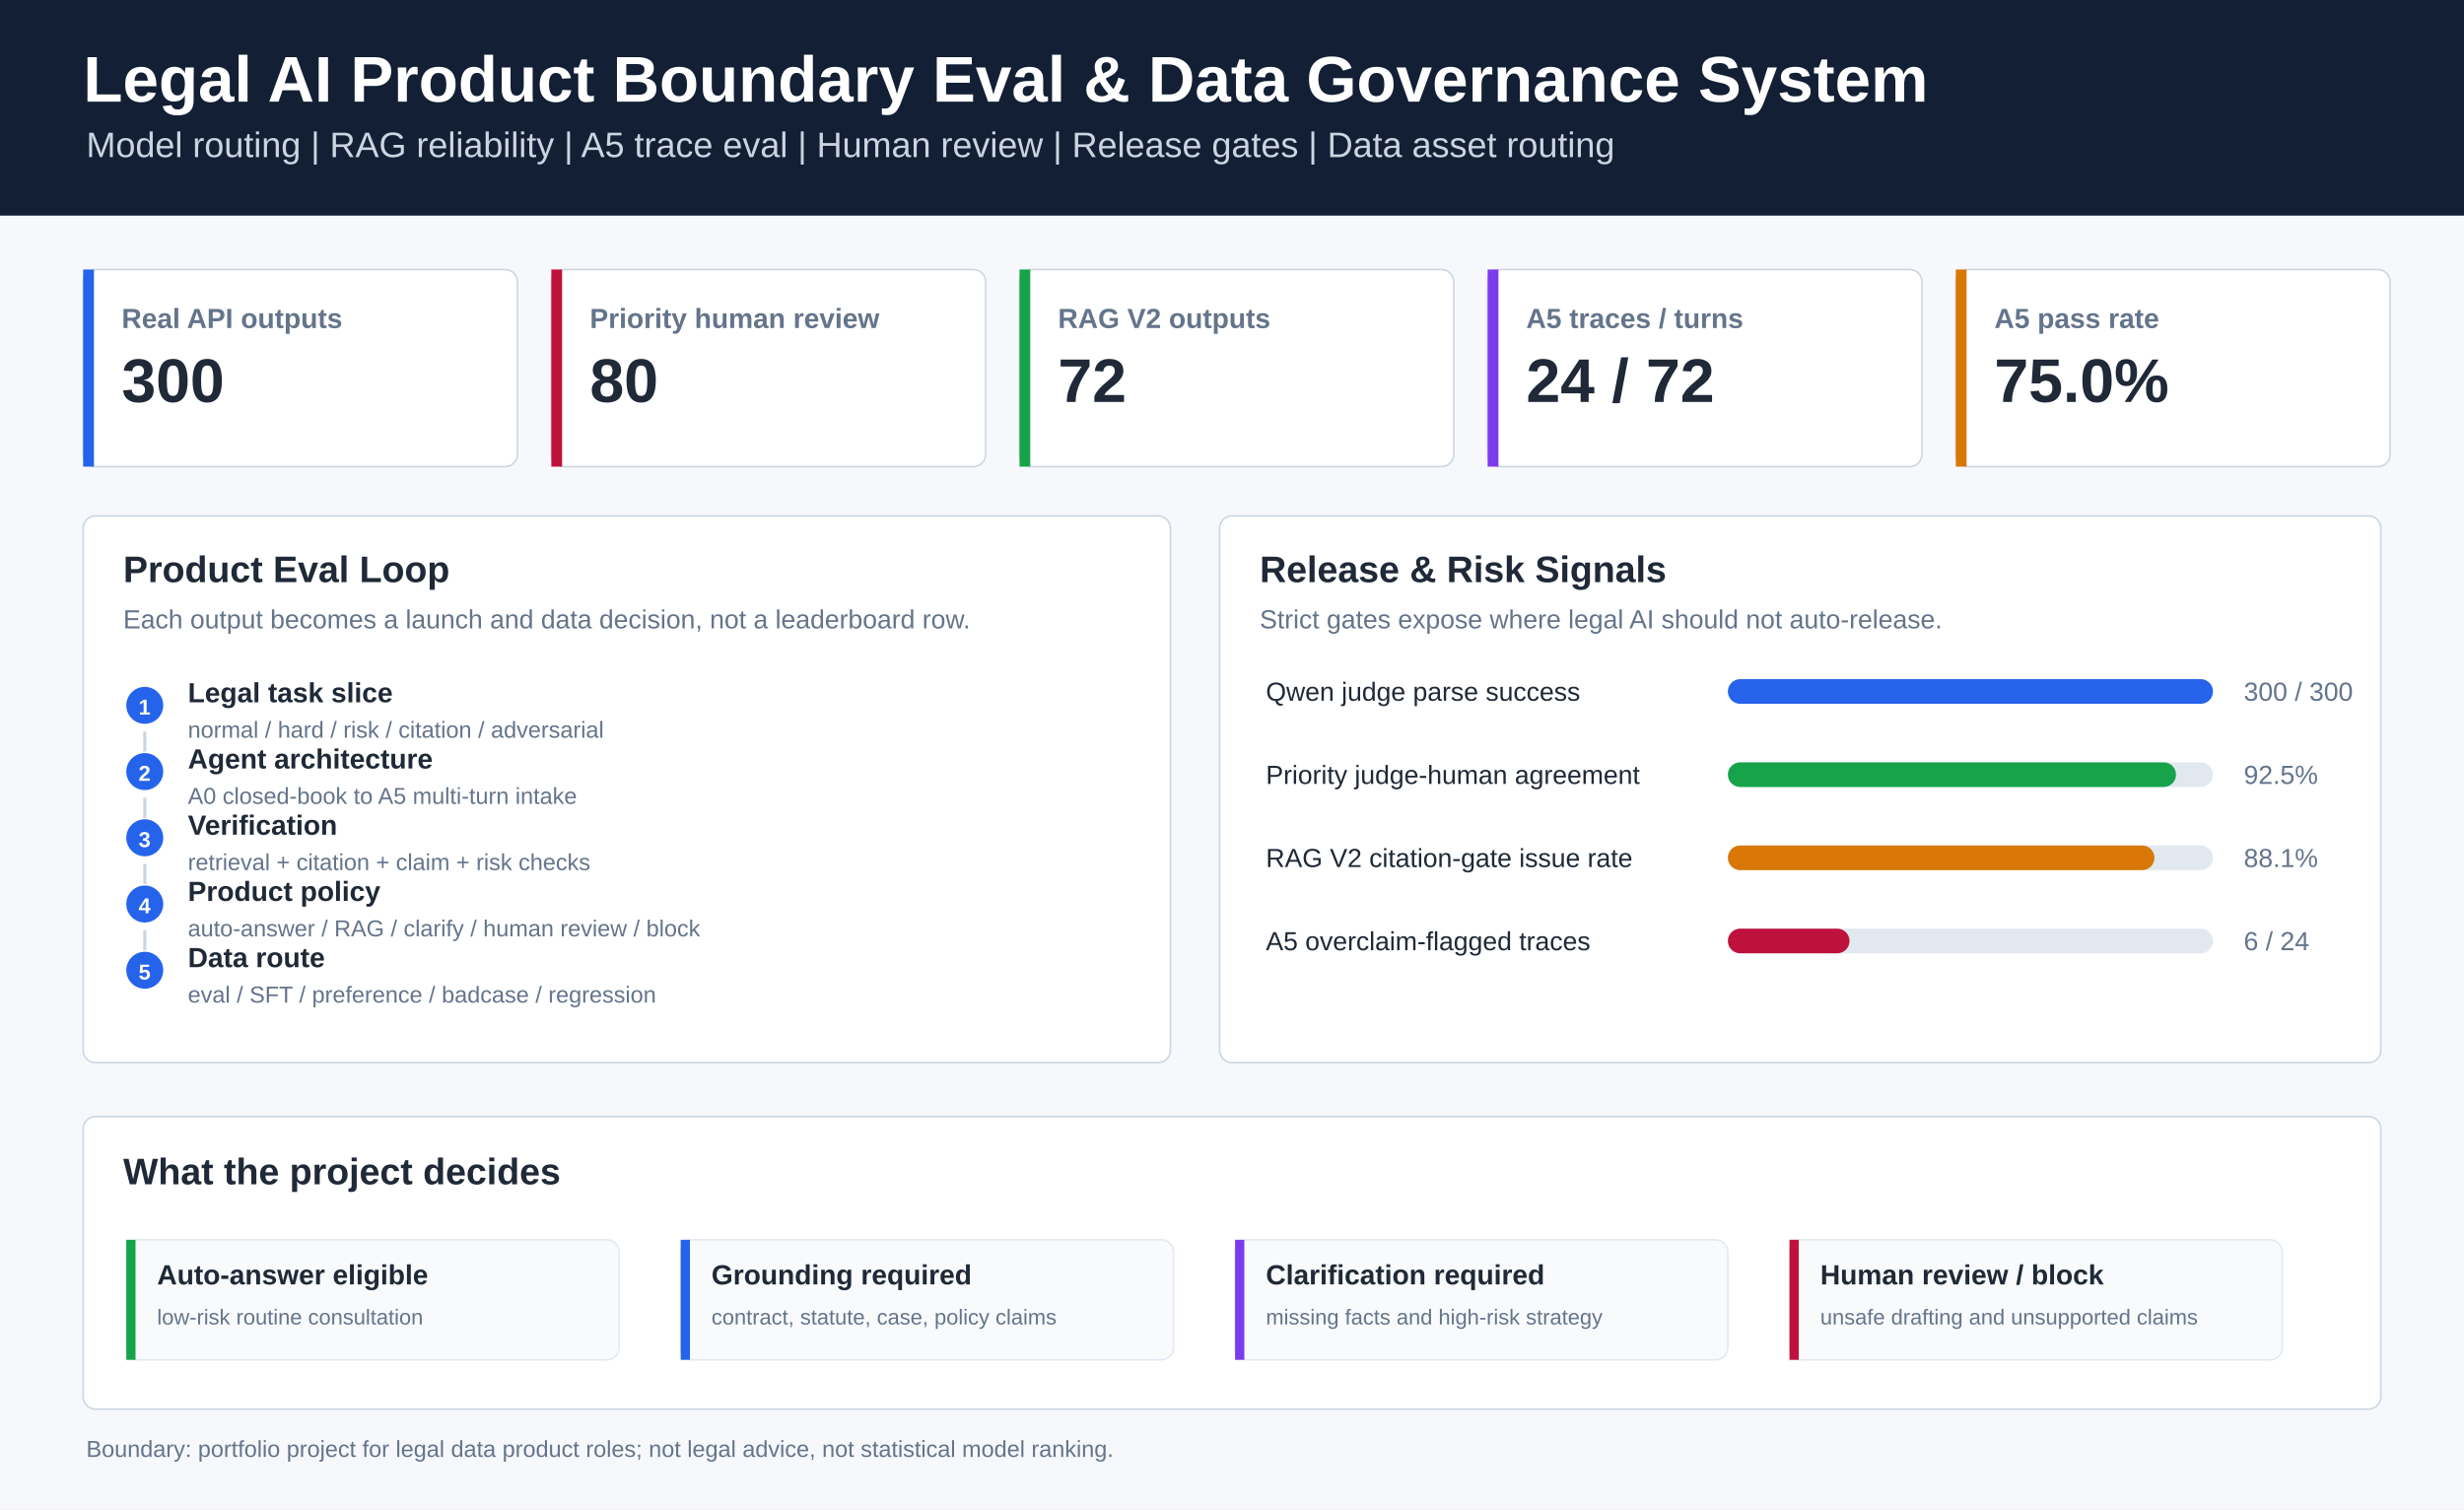
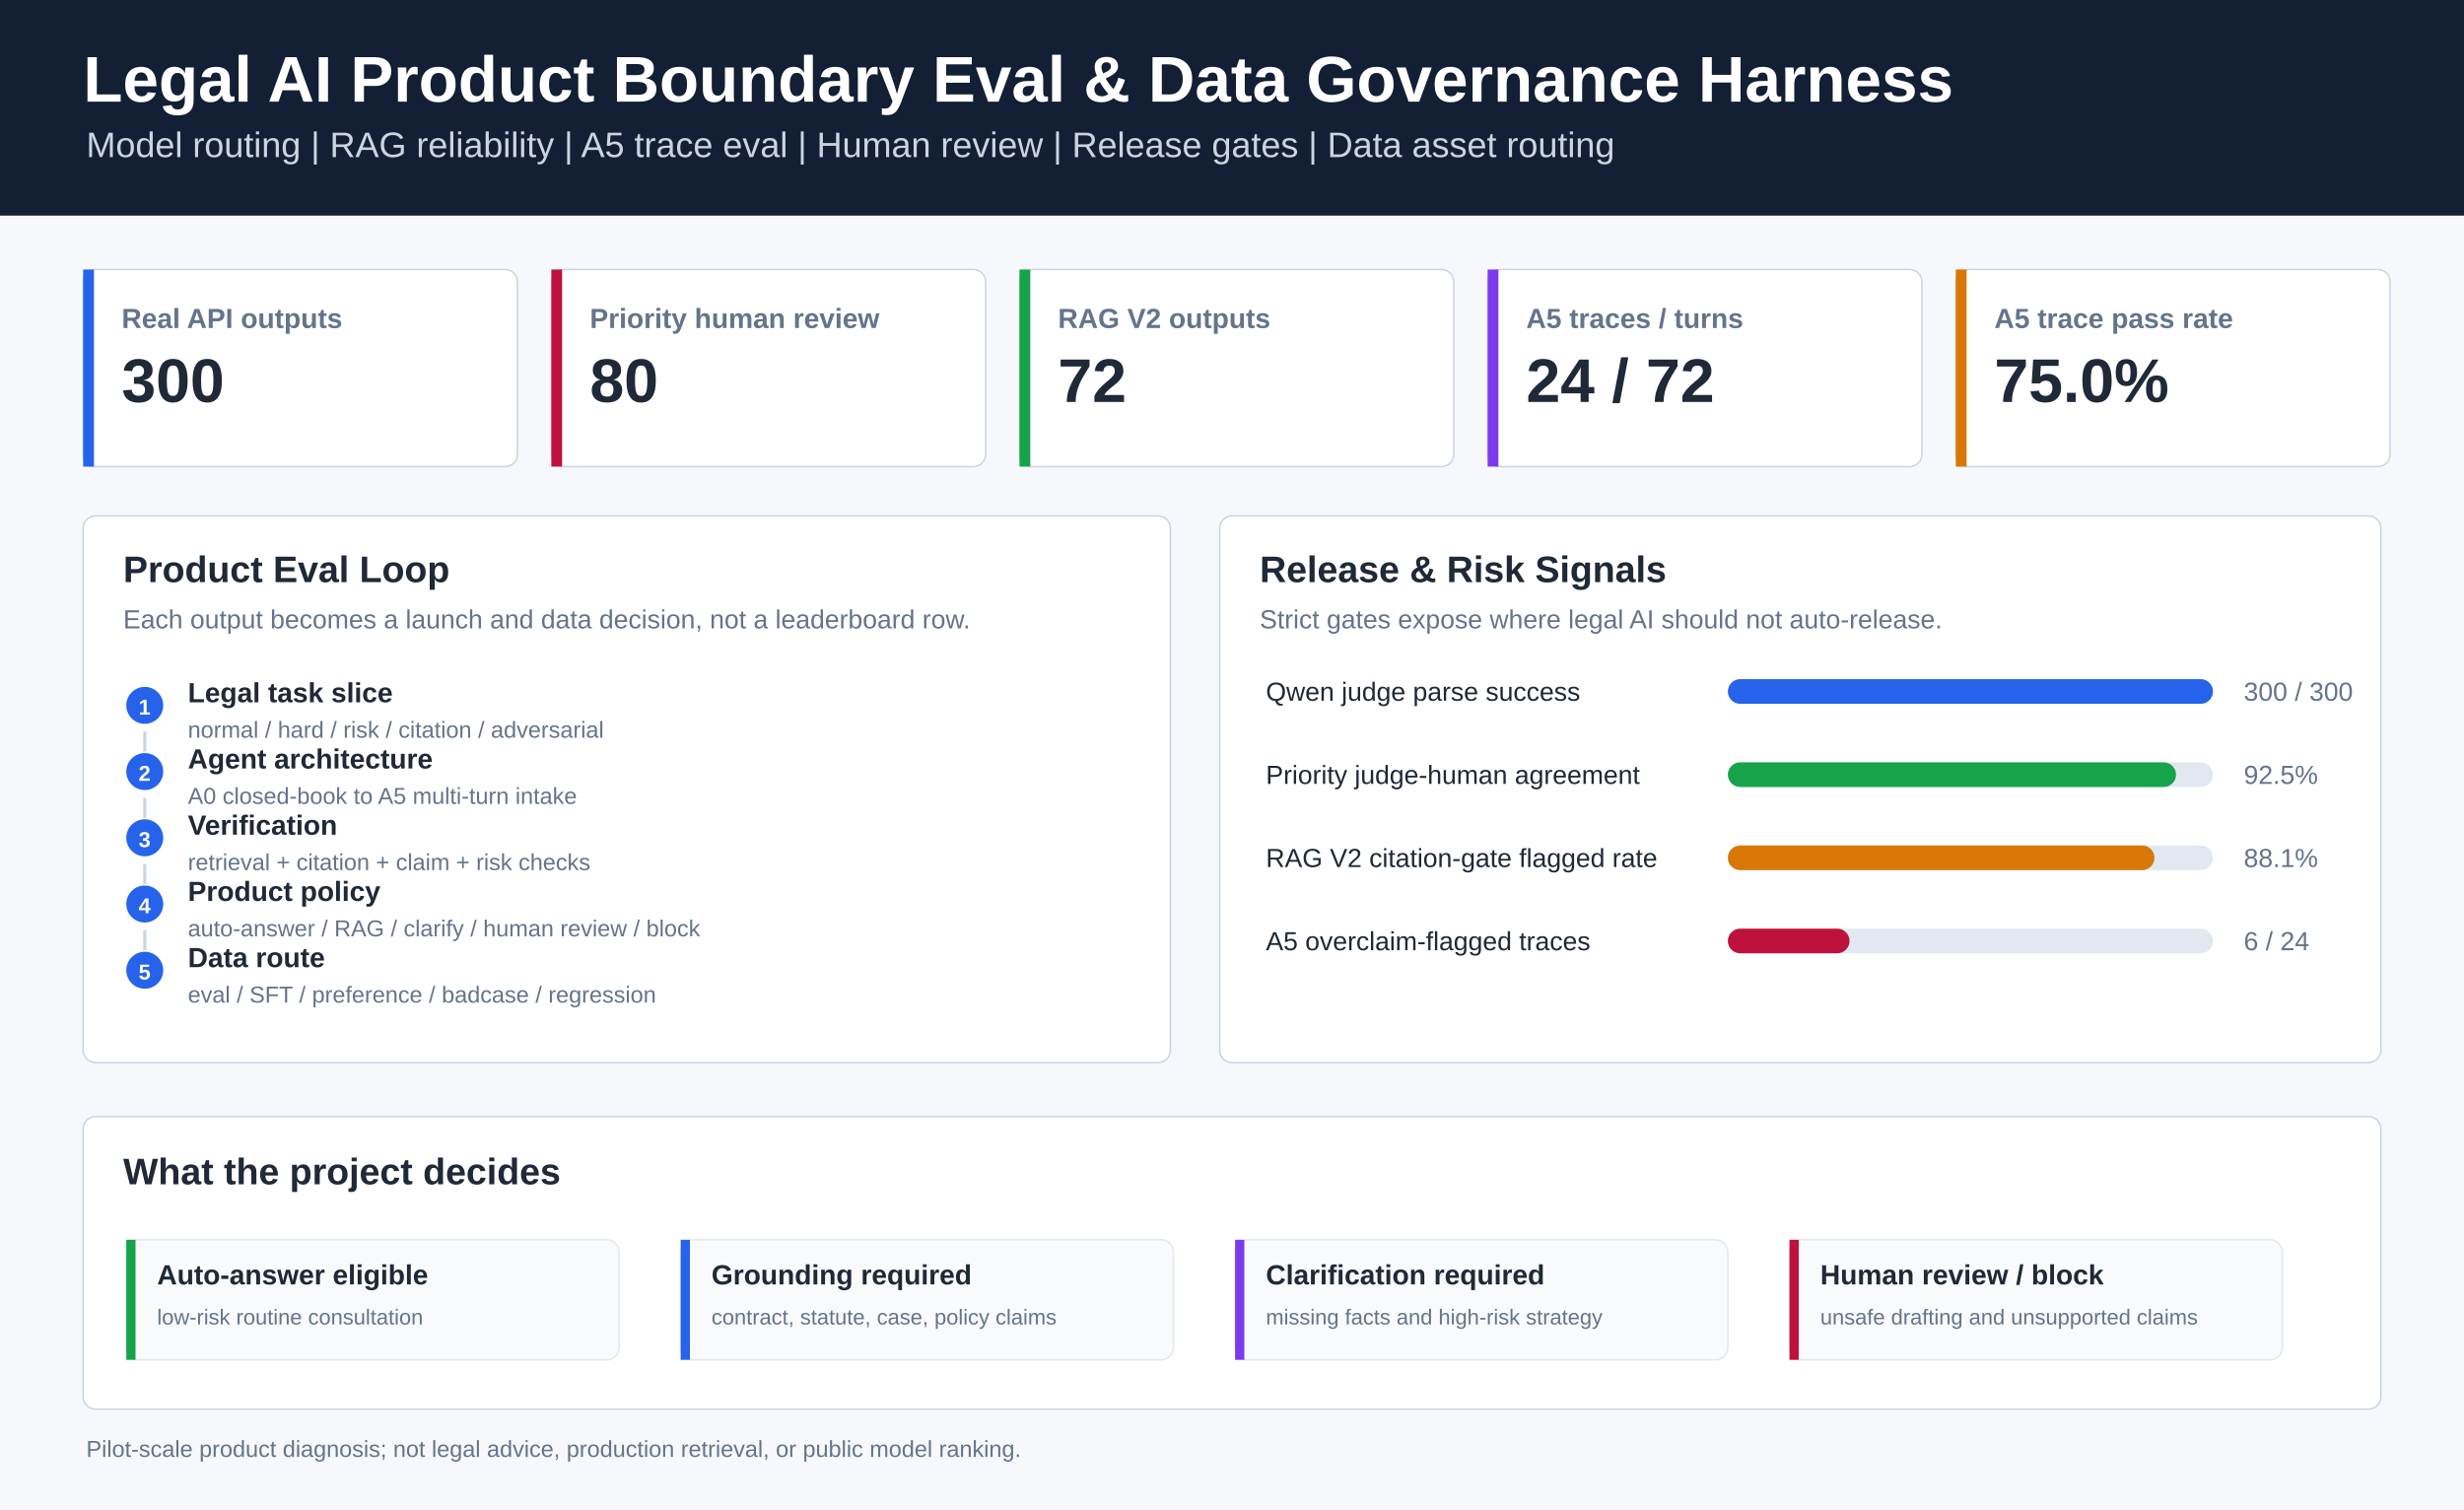
<svg xmlns="http://www.w3.org/2000/svg" width="1600" height="980" viewBox="0 0 1600 980">
  <rect width="1600" height="980" fill="#f6f8fb" />
  <rect width="1600" height="140" fill="#121f34" />
-   <text x="54" y="66" fill="#ffffff" font-family="Arial, Helvetica, sans-serif" font-size="42" font-weight="700">Legal AI Product Boundary Eval &amp; Data Governance System</text>
+   <text x="54" y="66" fill="#ffffff" font-family="Arial, Helvetica, sans-serif" font-size="42" font-weight="700">Legal AI Product Boundary Eval &amp; Data Governance Harness</text>
  <text x="56" y="102" fill="#cbd5e1" font-family="Arial, Helvetica, sans-serif" font-size="23">Model routing | RAG reliability | A5 trace eval | Human review | Release gates | Data asset routing</text>
  <g font-family="Arial, Helvetica, sans-serif">
    <g transform="translate(54 175)">
      <rect width="282" height="128" rx="8" fill="#ffffff" stroke="#cbd5e1" />
      <rect width="7" height="128" fill="#2563eb" />
      <text x="25" y="38" fill="#64748b" font-size="18" font-weight="700">Real API outputs</text>
      <text x="25" y="86" fill="#1f2937" font-size="40" font-weight="700">300</text>
    </g>
    <g transform="translate(358 175)">
      <rect width="282" height="128" rx="8" fill="#ffffff" stroke="#cbd5e1" />
      <rect width="7" height="128" fill="#be123c" />
      <text x="25" y="38" fill="#64748b" font-size="18" font-weight="700">Priority human review</text>
      <text x="25" y="86" fill="#1f2937" font-size="40" font-weight="700">80</text>
    </g>
    <g transform="translate(662 175)">
      <rect width="282" height="128" rx="8" fill="#ffffff" stroke="#cbd5e1" />
      <rect width="7" height="128" fill="#16a34a" />
      <text x="25" y="38" fill="#64748b" font-size="18" font-weight="700">RAG V2 outputs</text>
      <text x="25" y="86" fill="#1f2937" font-size="40" font-weight="700">72</text>
    </g>
    <g transform="translate(966 175)">
      <rect width="282" height="128" rx="8" fill="#ffffff" stroke="#cbd5e1" />
      <rect width="7" height="128" fill="#7c3aed" />
      <text x="25" y="38" fill="#64748b" font-size="18" font-weight="700">A5 traces / turns</text>
      <text x="25" y="86" fill="#1f2937" font-size="40" font-weight="700">24 / 72</text>
    </g>
    <g transform="translate(1270 175)">
      <rect width="282" height="128" rx="8" fill="#ffffff" stroke="#cbd5e1" />
      <rect width="7" height="128" fill="#d97706" />
-       <text x="25" y="38" fill="#64748b" font-size="18" font-weight="700">A5 pass rate</text>
+       <text x="25" y="38" fill="#64748b" font-size="18" font-weight="700">A5 trace pass rate</text>
      <text x="25" y="86" fill="#1f2937" font-size="40" font-weight="700">75.0%</text>
    </g>
  </g>
  <g transform="translate(54 335)" font-family="Arial, Helvetica, sans-serif">
    <rect width="706" height="355" rx="8" fill="#ffffff" stroke="#cbd5e1" />
    <text x="26" y="43" fill="#1f2937" font-size="24" font-weight="700">Product Eval Loop</text>
    <text x="26" y="73" fill="#64748b" font-size="17">Each output becomes a launch and data decision, not a leaderboard row.</text>
    <g transform="translate(28 111)">
      <circle cx="12" cy="12" r="12" fill="#2563eb" />
      <text x="8" y="18" fill="#ffffff" font-size="14" font-weight="700">1</text>
      <text x="40" y="10" fill="#1f2937" font-size="18" font-weight="700">Legal task slice</text>
      <text x="40" y="33" fill="#64748b" font-size="15">normal / hard / risk / citation / adversarial</text>
      <line x1="12" y1="29" x2="12" y2="42" stroke="#cbd5e1" stroke-width="2" />
    </g>
    <g transform="translate(28 154)">
      <circle cx="12" cy="12" r="12" fill="#2563eb" />
      <text x="8" y="18" fill="#ffffff" font-size="14" font-weight="700">2</text>
      <text x="40" y="10" fill="#1f2937" font-size="18" font-weight="700">Agent architecture</text>
      <text x="40" y="33" fill="#64748b" font-size="15">A0 closed-book to A5 multi-turn intake</text>
      <line x1="12" y1="29" x2="12" y2="42" stroke="#cbd5e1" stroke-width="2" />
    </g>
    <g transform="translate(28 197)">
      <circle cx="12" cy="12" r="12" fill="#2563eb" />
      <text x="8" y="18" fill="#ffffff" font-size="14" font-weight="700">3</text>
      <text x="40" y="10" fill="#1f2937" font-size="18" font-weight="700">Verification</text>
      <text x="40" y="33" fill="#64748b" font-size="15">retrieval + citation + claim + risk checks</text>
      <line x1="12" y1="29" x2="12" y2="42" stroke="#cbd5e1" stroke-width="2" />
    </g>
    <g transform="translate(28 240)">
      <circle cx="12" cy="12" r="12" fill="#2563eb" />
      <text x="8" y="18" fill="#ffffff" font-size="14" font-weight="700">4</text>
      <text x="40" y="10" fill="#1f2937" font-size="18" font-weight="700">Product policy</text>
      <text x="40" y="33" fill="#64748b" font-size="15">auto-answer / RAG / clarify / human review / block</text>
      <line x1="12" y1="29" x2="12" y2="42" stroke="#cbd5e1" stroke-width="2" />
    </g>
    <g transform="translate(28 283)">
      <circle cx="12" cy="12" r="12" fill="#2563eb" />
      <text x="8" y="18" fill="#ffffff" font-size="14" font-weight="700">5</text>
      <text x="40" y="10" fill="#1f2937" font-size="18" font-weight="700">Data route</text>
      <text x="40" y="33" fill="#64748b" font-size="15">eval / SFT / preference / badcase / regression</text>
    </g>
  </g>
  <g transform="translate(792 335)" font-family="Arial, Helvetica, sans-serif">
    <rect width="754" height="355" rx="8" fill="#ffffff" stroke="#cbd5e1" />
    <text x="26" y="43" fill="#1f2937" font-size="24" font-weight="700">Release &amp; Risk Signals</text>
    <text x="26" y="73" fill="#64748b" font-size="17">Strict gates expose where legal AI should not auto-release.</text>
    <g transform="translate(30 120)">
      <text x="0" y="0" fill="#1f2937" font-size="17">Qwen judge parse success</text>
      <rect x="300" y="-14" width="315" height="16" rx="8" fill="#e2e8f0" />
      <rect x="300" y="-14" width="315" height="16" rx="8" fill="#2563eb" />
      <text x="635" y="0" fill="#64748b" font-size="17">300 / 300</text>
    </g>
    <g transform="translate(30 174)">
      <text x="0" y="0" fill="#1f2937" font-size="17">Priority judge-human agreement</text>
      <rect x="300" y="-14" width="315" height="16" rx="8" fill="#e2e8f0" />
      <rect x="300" y="-14" width="291" height="16" rx="8" fill="#16a34a" />
      <text x="635" y="0" fill="#64748b" font-size="17">92.5%</text>
    </g>
    <g transform="translate(30 228)">
-       <text x="0" y="0" fill="#1f2937" font-size="17">RAG V2 citation-gate issue rate</text>
+       <text x="0" y="0" fill="#1f2937" font-size="17">RAG V2 citation-gate flagged rate</text>
      <rect x="300" y="-14" width="315" height="16" rx="8" fill="#e2e8f0" />
      <rect x="300" y="-14" width="277" height="16" rx="8" fill="#d97706" />
      <text x="635" y="0" fill="#64748b" font-size="17">88.1%</text>
    </g>
    <g transform="translate(30 282)">
      <text x="0" y="0" fill="#1f2937" font-size="17">A5 overclaim-flagged traces</text>
      <rect x="300" y="-14" width="315" height="16" rx="8" fill="#e2e8f0" />
      <rect x="300" y="-14" width="79" height="16" rx="8" fill="#be123c" />
      <text x="635" y="0" fill="#64748b" font-size="17">6 / 24</text>
    </g>
  </g>
  <g transform="translate(54 725)" font-family="Arial, Helvetica, sans-serif">
    <rect width="1492" height="190" rx="8" fill="#ffffff" stroke="#cbd5e1" />
    <text x="26" y="44" fill="#1f2937" font-size="24" font-weight="700">What the project decides</text>
    <g transform="translate(28 80)">
      <rect width="320" height="78" rx="8" fill="#f8fafc" stroke="#e2e8f0" />
      <rect width="6" height="78" fill="#16a34a" />
      <text x="20" y="29" fill="#1f2937" font-size="18" font-weight="700">Auto-answer eligible</text>
      <text x="20" y="55" fill="#64748b" font-size="14">low-risk routine consultation</text>
    </g>
    <g transform="translate(388 80)">
      <rect width="320" height="78" rx="8" fill="#f8fafc" stroke="#e2e8f0" />
      <rect width="6" height="78" fill="#2563eb" />
      <text x="20" y="29" fill="#1f2937" font-size="18" font-weight="700">Grounding required</text>
      <text x="20" y="55" fill="#64748b" font-size="14">contract, statute, case, policy claims</text>
    </g>
    <g transform="translate(748 80)">
      <rect width="320" height="78" rx="8" fill="#f8fafc" stroke="#e2e8f0" />
      <rect width="6" height="78" fill="#7c3aed" />
      <text x="20" y="29" fill="#1f2937" font-size="18" font-weight="700">Clarification required</text>
      <text x="20" y="55" fill="#64748b" font-size="14">missing facts and high-risk strategy</text>
    </g>
    <g transform="translate(1108 80)">
      <rect width="320" height="78" rx="8" fill="#f8fafc" stroke="#e2e8f0" />
      <rect width="6" height="78" fill="#be123c" />
      <text x="20" y="29" fill="#1f2937" font-size="18" font-weight="700">Human review / block</text>
      <text x="20" y="55" fill="#64748b" font-size="14">unsafe drafting and unsupported claims</text>
    </g>
  </g>
-   <text x="56" y="946" fill="#64748b" font-family="Arial, Helvetica, sans-serif" font-size="15">Boundary: portfolio project for legal data product roles; not legal advice, not statistical model ranking.</text>
+   <text x="56" y="946" fill="#64748b" font-family="Arial, Helvetica, sans-serif" font-size="15">Pilot-scale product diagnosis; not legal advice, production retrieval, or public model ranking.</text>
</svg>
